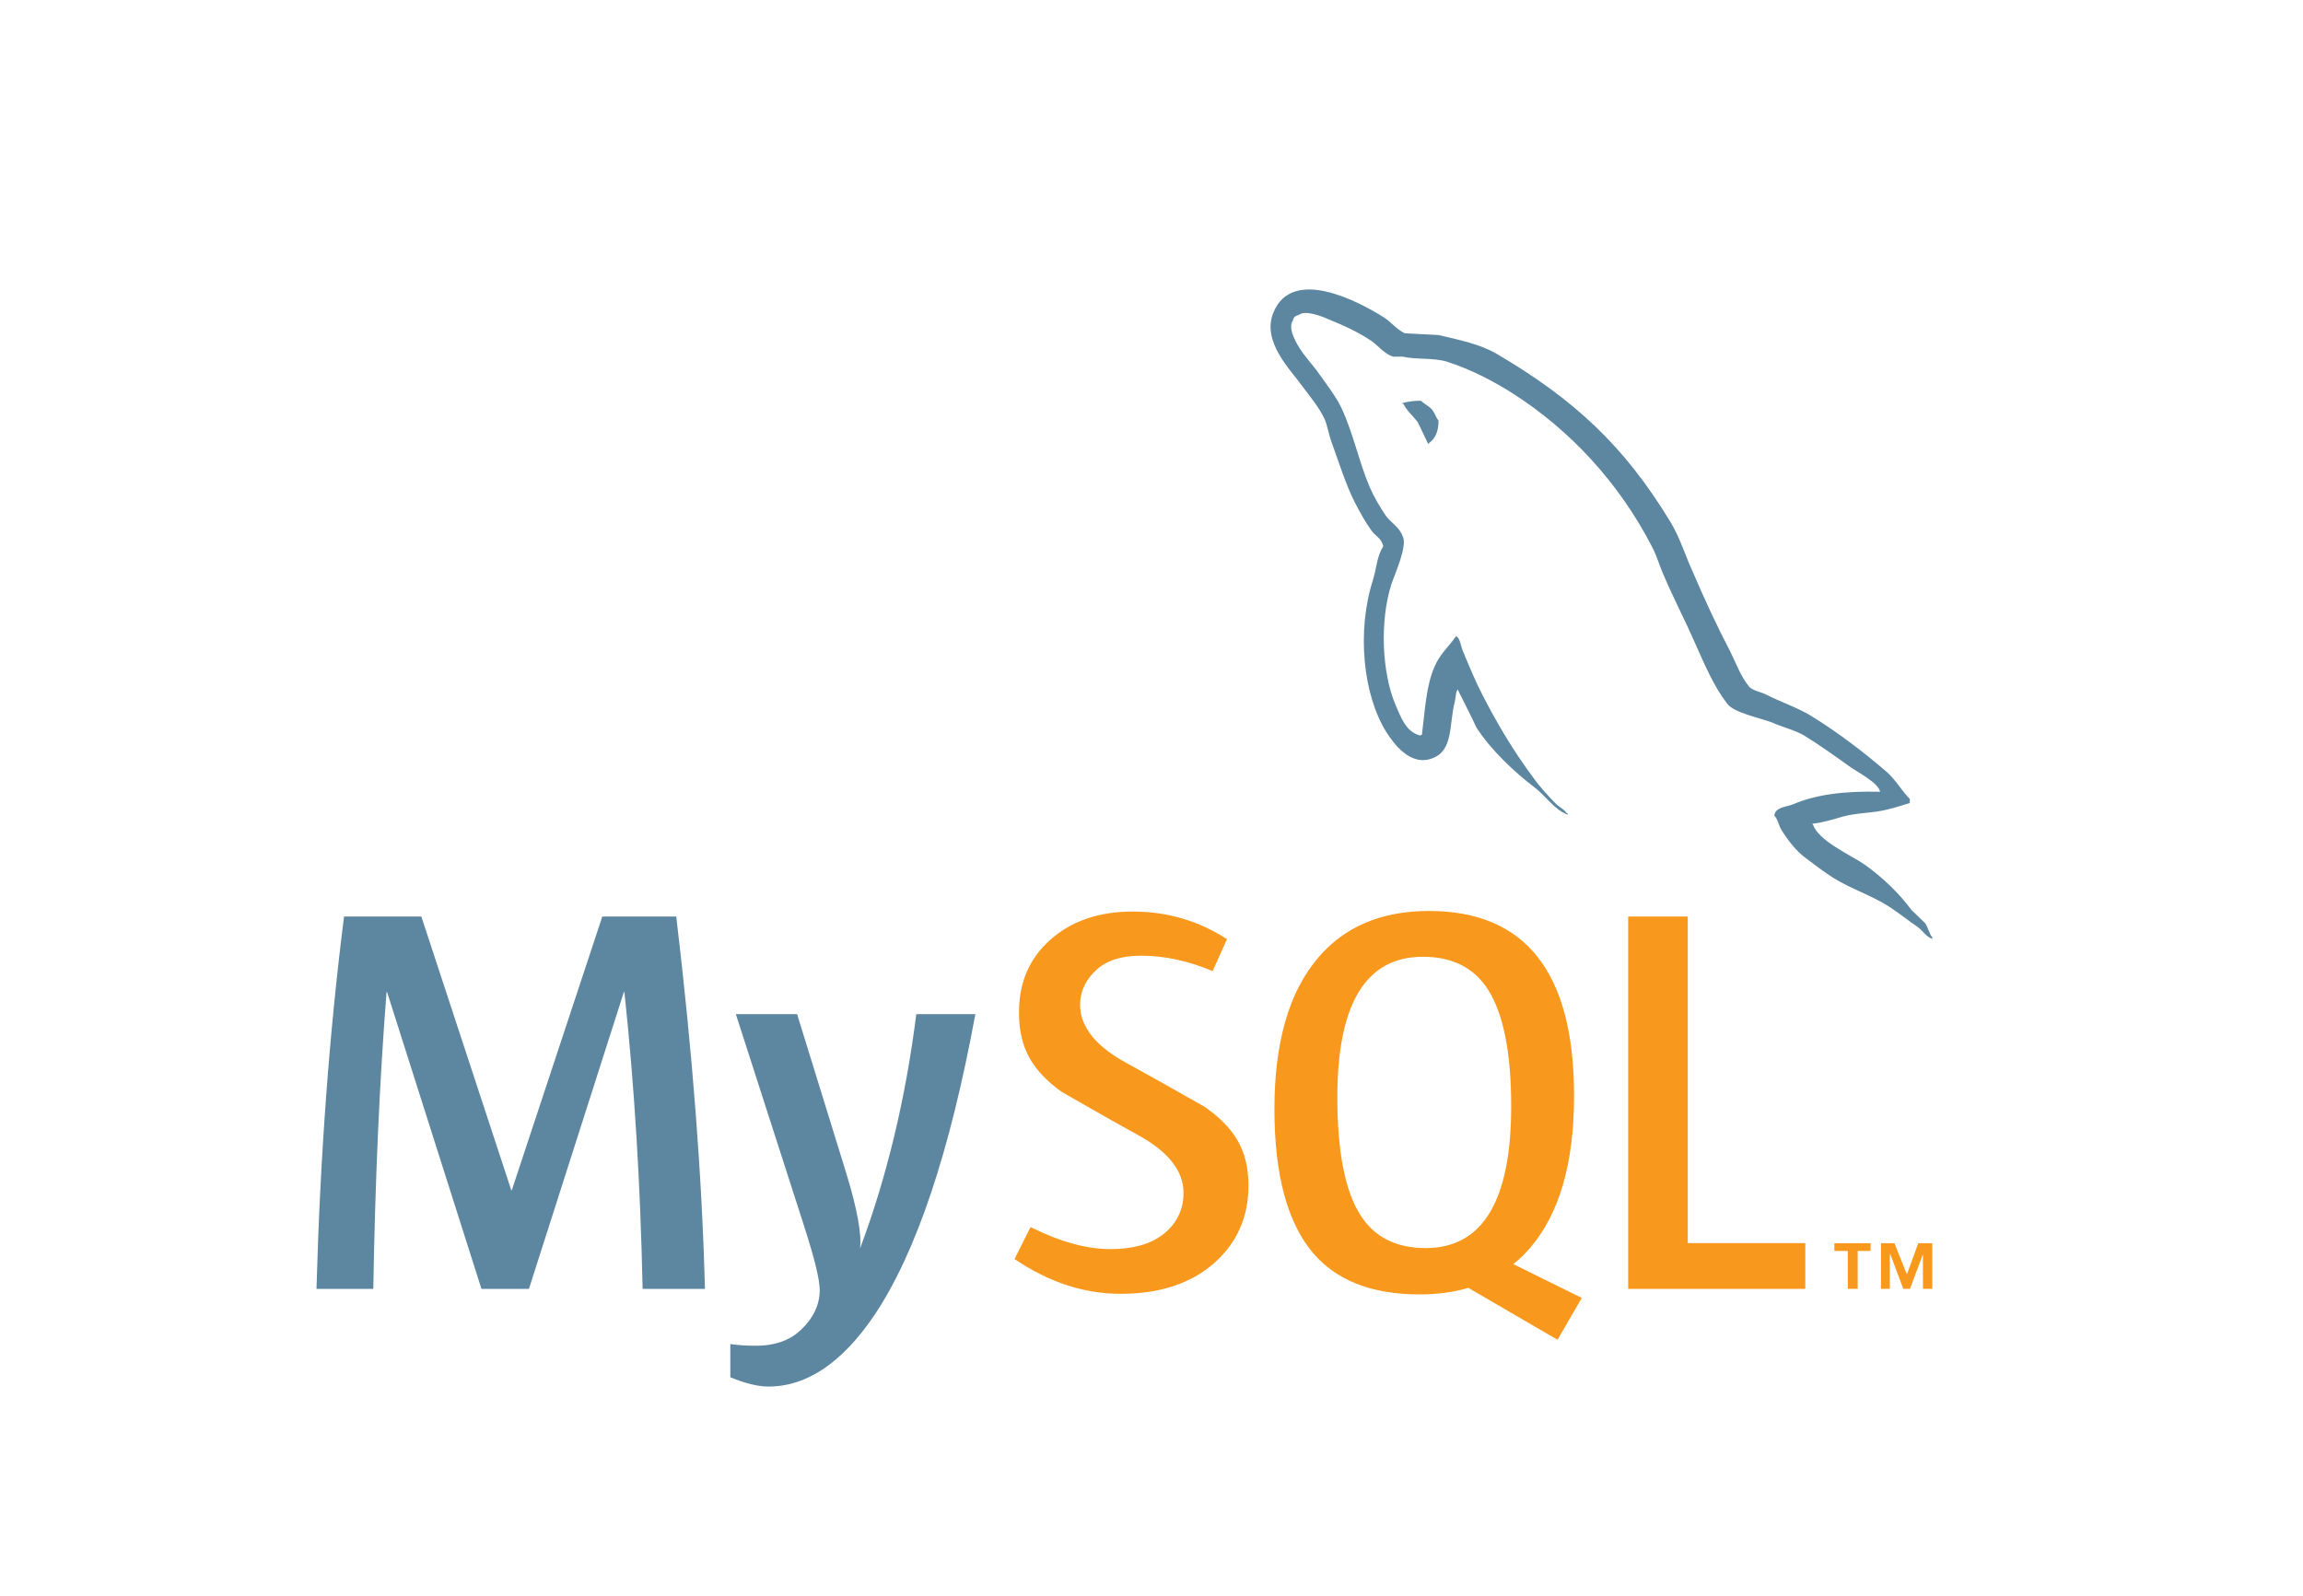
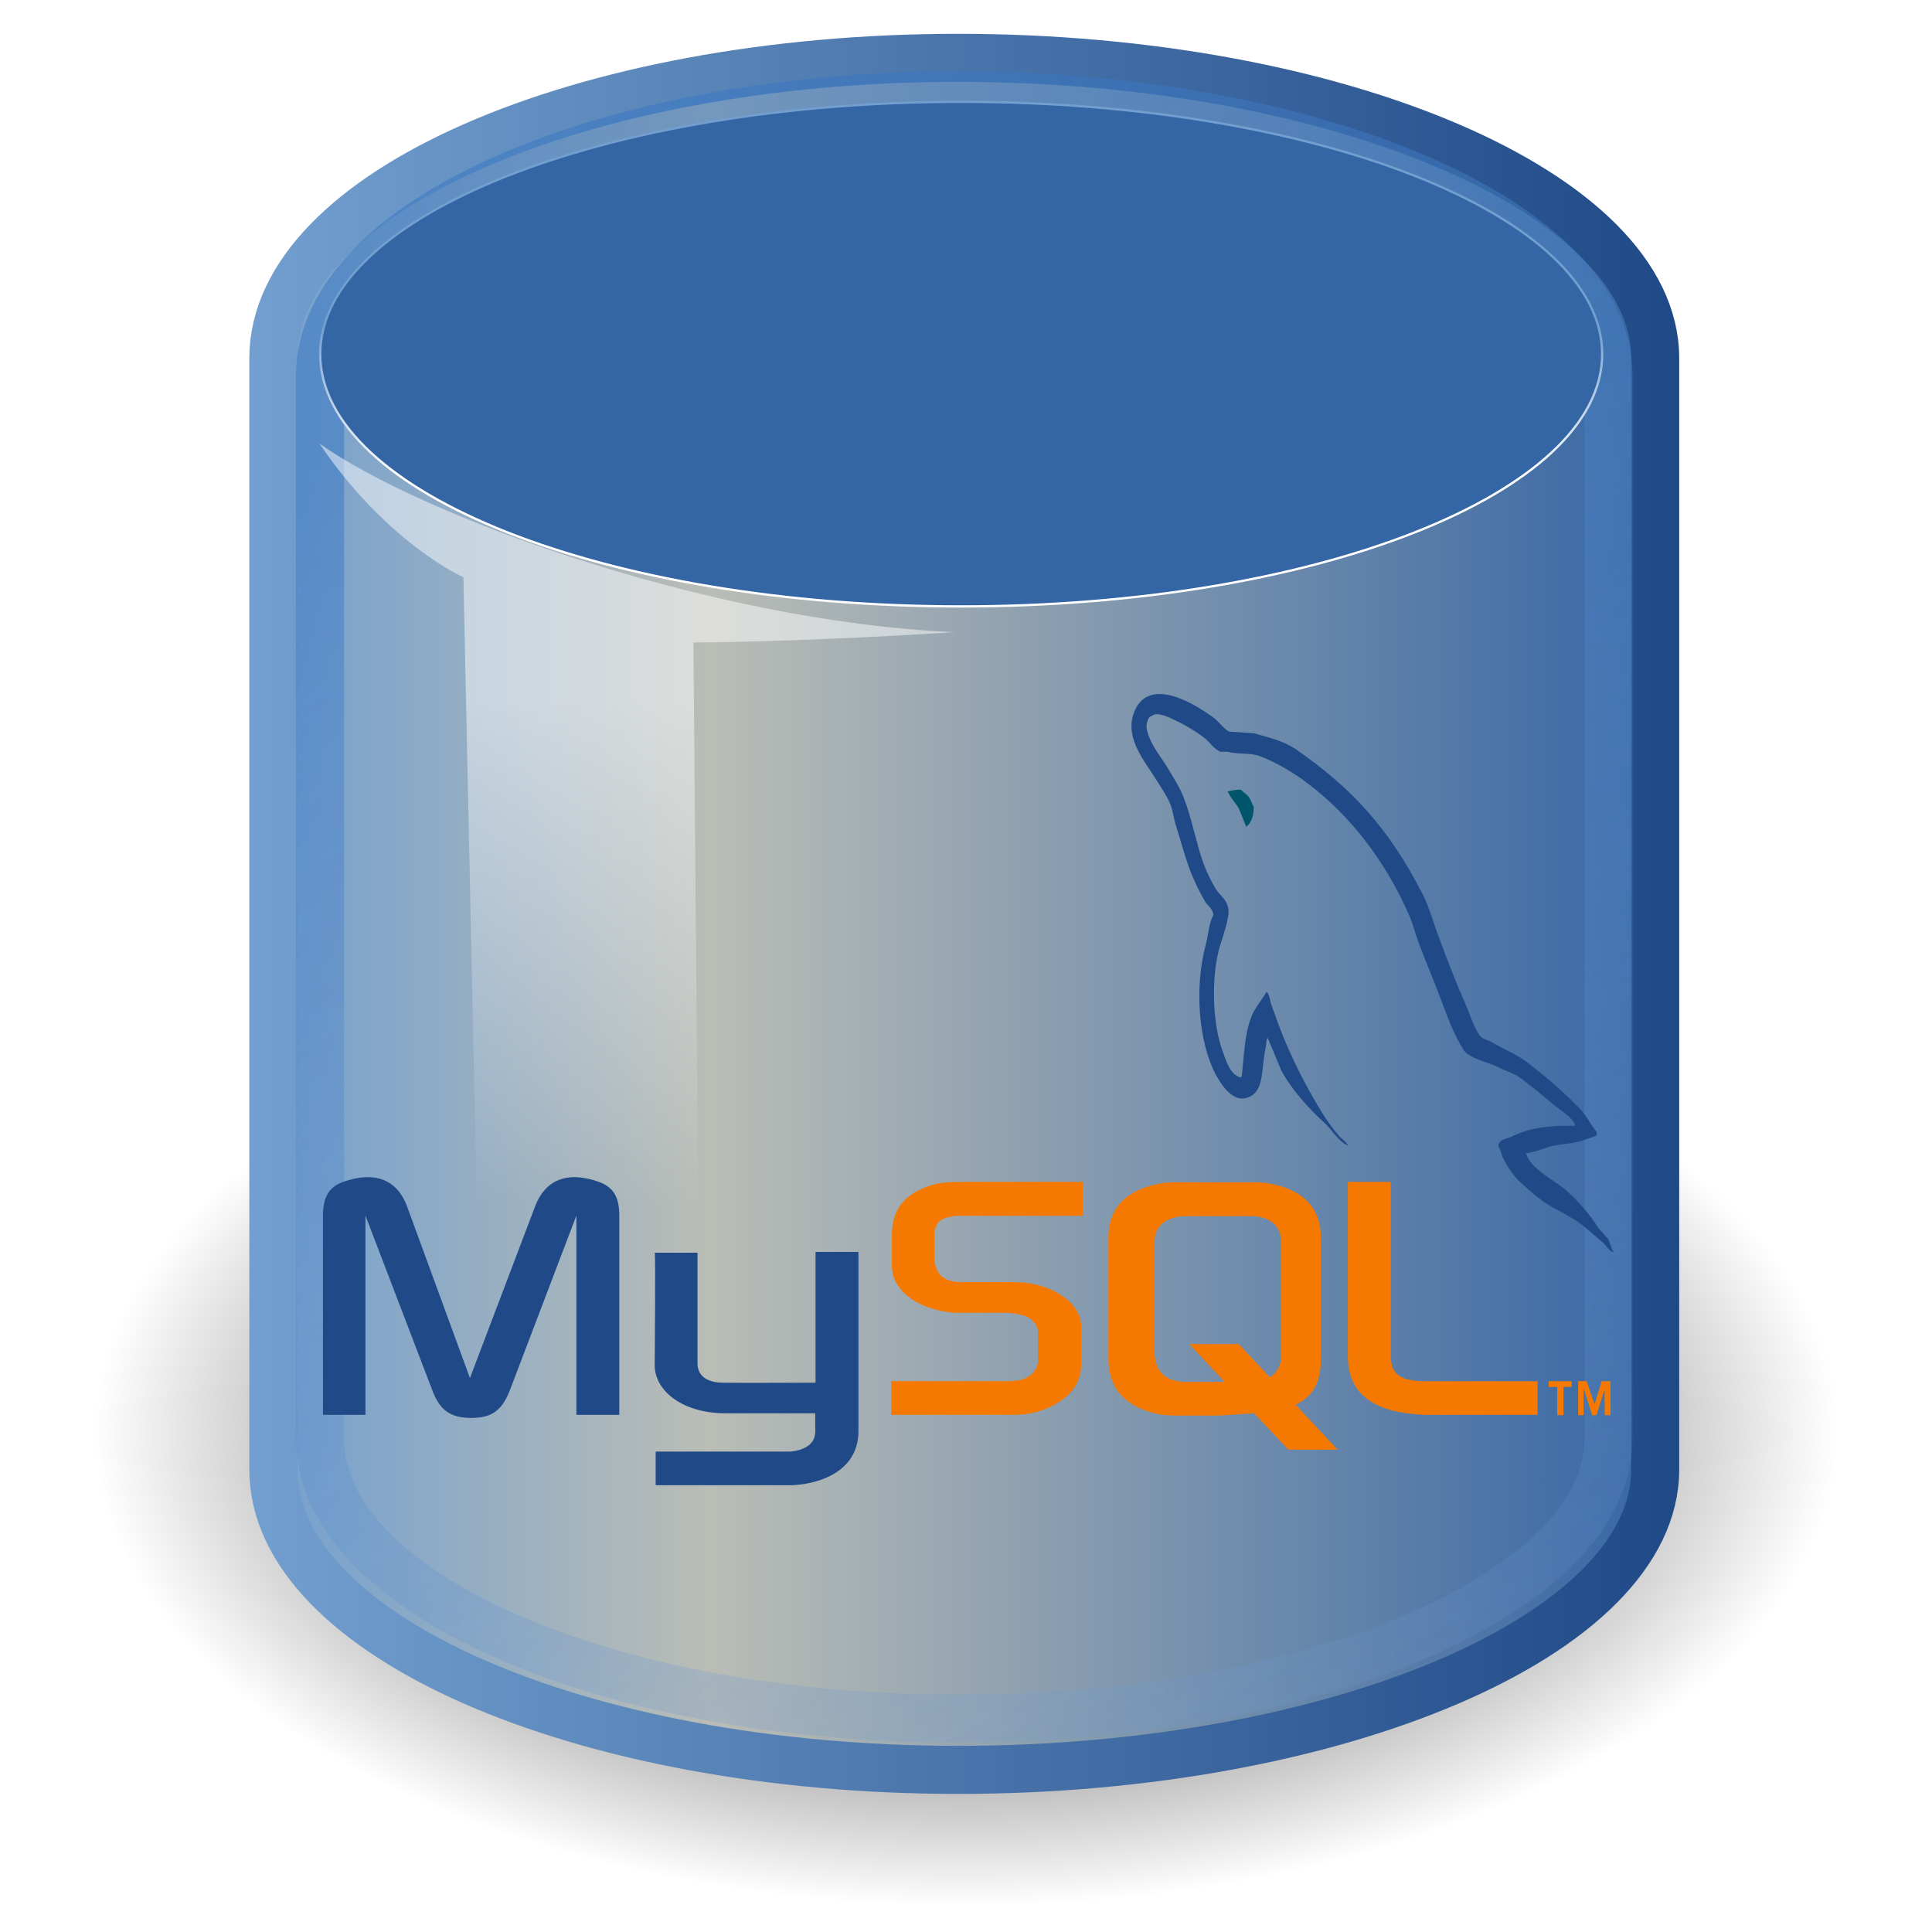
- <svg xmlns="http://www.w3.org/2000/svg" width="2500" height="1733" viewBox="-18.458 6.58 191.151 132.49">
-   <path d="M-18.458 6.58h191.151v132.49H-18.458V6.58z" fill="none" />
-   <path d="M40.054 113.583h-5.175c-.183-8.735-.687-16.947-1.511-24.642h-.046l-7.879 24.642h-3.94l-7.832-24.642h-.045c-.581 7.388-.947 15.602-1.099 24.642H7.81c.304-10.993 1.068-21.299 2.289-30.919h6.414l7.465 22.719h.046l7.511-22.719h6.137c1.344 11.268 2.138 21.575 2.382 30.919M62.497 90.771c-2.107 11.434-4.887 19.742-8.337 24.928-2.688 3.992-5.633 5.99-8.84 5.99-.855 0-1.91-.258-3.16-.77v-2.757c.611.088 1.328.138 2.152.138 1.498 0 2.702-.412 3.62-1.238 1.098-1.006 1.647-2.137 1.647-3.388 0-.858-.428-2.612-1.282-5.268L42.618 90.77h5.084l4.076 13.19c.916 2.995 1.298 5.086 1.145 6.277 2.229-5.953 3.786-12.444 4.673-19.468h4.901v.002z" fill="#5d87a1" />
-   <path d="M131.382 113.583h-14.7V82.664h4.945v27.113h9.755v3.806zM112.834 114.33l-5.684-2.805c.504-.414.986-.862 1.42-1.381 2.416-2.838 3.621-7.035 3.621-12.594 0-10.229-4.014-15.346-12.045-15.346-3.938 0-7.01 1.298-9.207 3.895-2.414 2.84-3.619 7.022-3.619 12.551 0 5.435 1.068 9.422 3.205 11.951 1.955 2.291 4.902 3.438 8.843 3.438 1.47 0 2.819-.18 4.048-.543l7.4 4.308 2.018-3.474zm-18.413-6.934c-1.252-2.014-1.878-5.248-1.878-9.707 0-7.785 2.365-11.682 7.1-11.682 2.475 0 4.289.932 5.449 2.792 1.25 2.017 1.879 5.222 1.879 9.619 0 7.849-2.367 11.774-7.099 11.774-2.476.001-4.29-.928-5.451-2.796M85.165 105.013c0 2.622-.962 4.773-2.884 6.458-1.924 1.678-4.504 2.519-7.737 2.519-3.024 0-5.956-.966-8.794-2.888l1.329-2.655c2.442 1.223 4.653 1.831 6.638 1.831 1.863 0 3.319-.413 4.375-1.232 1.055-.822 1.684-1.975 1.684-3.433 0-1.837-1.281-3.407-3.631-4.722-2.167-1.19-6.501-3.678-6.501-3.678-2.349-1.712-3.525-3.55-3.525-6.578 0-2.506.877-4.529 2.632-6.068 1.757-1.545 4.024-2.315 6.803-2.315 2.87 0 5.479.769 7.829 2.291l-1.192 2.656c-2.01-.854-3.994-1.281-5.951-1.281-1.585 0-2.809.381-3.66 1.146-.858.762-1.387 1.737-1.387 2.933 0 1.828 1.308 3.418 3.722 4.759 2.196 1.192 6.638 3.723 6.638 3.723 2.409 1.709 3.612 3.53 3.612 6.534" fill="#f8981d" />
-   <path d="M137.59 72.308c-2.99-.076-5.305.225-7.248 1.047-.561.224-1.453.224-1.531.933.303.3.338.784.601 1.198.448.747 1.229 1.752 1.942 2.276.783.6 1.569 1.194 2.393 1.717 1.453.899 3.1 1.422 4.516 2.318.825.521 1.645 1.195 2.471 1.756.406.299.666.784 1.193.971v-.114c-.264-.336-.339-.822-.598-1.196l-1.122-1.082c-1.084-1.456-2.431-2.727-3.884-3.771-1.196-.824-3.812-1.944-4.297-3.322l-.076-.076c.822-.077 1.797-.375 2.578-.604 1.271-.335 2.43-.259 3.734-.594.6-.15 1.195-.338 1.797-.523v-.337c-.676-.673-1.158-1.567-1.869-2.203-1.902-1.643-3.998-3.25-6.164-4.595-1.16-.749-2.652-1.231-3.887-1.868-.445-.225-1.195-.336-1.457-.71-.67-.822-1.047-1.904-1.533-2.877-1.08-2.053-2.129-4.331-3.061-6.502-.674-1.456-1.084-2.91-1.906-4.257-3.85-6.35-8.031-10.196-14.457-13.971-1.381-.786-3.024-1.121-4.779-1.533l-2.803-.148c-.598-.262-1.197-.973-1.719-1.309-2.132-1.344-7.621-4.257-9.189-.411-1.01 2.431 1.494 4.821 2.354 6.054.635.856 1.458 1.83 1.902 2.802.263.635.337 1.309.6 1.98.598 1.644 1.157 3.473 1.943 5.007.41.782.857 1.604 1.381 2.312.3.414.822.597.936 1.272-.521.744-.562 1.867-.861 2.801-1.344 4.221-.819 9.45 1.086 12.552.596.934 2.018 2.99 3.92 2.202 1.684-.672 1.311-2.801 1.795-4.668.111-.451.038-.747.262-1.043v.073c.521 1.045 1.047 2.052 1.53 3.1 1.159 1.829 3.177 3.735 4.858 5.002.895.676 1.604 1.832 2.725 2.245V74.1h-.074c-.227-.335-.559-.485-.857-.745-.674-.673-1.42-1.495-1.943-2.241-1.566-2.093-2.952-4.41-4.182-6.801-.602-1.16-1.121-2.428-1.606-3.586-.226-.447-.226-1.121-.601-1.346-.562.821-1.381 1.532-1.791 2.538-.711 1.609-.785 3.588-1.049 5.646l-.147.072c-1.19-.299-1.604-1.53-2.056-2.575-1.119-2.654-1.307-6.914-.336-9.976.26-.783 1.385-3.249.936-3.995-.225-.715-.973-1.122-1.383-1.685-.482-.708-1.01-1.604-1.346-2.39-.896-2.091-1.347-4.408-2.312-6.498-.451-.974-1.234-1.982-1.868-2.879-.712-1.008-1.495-1.718-2.058-2.913-.186-.411-.447-1.083-.148-1.53.073-.3.225-.412.523-.487.484-.409 1.867.111 2.352.336 1.385.56 2.543 1.083 3.699 1.867.523.375 1.084 1.085 1.755 1.272h.786c1.193.26 2.538.072 3.661.41 1.979.636 3.772 1.569 5.38 2.576 4.893 3.103 8.928 7.512 11.652 12.778.447.858.637 1.644 1.045 2.539.787 1.832 1.76 3.7 2.541 5.493.785 1.755 1.533 3.547 2.654 5.005.559.784 2.805 1.195 3.812 1.606.745.335 1.905.633 2.577 1.044 1.271.783 2.537 1.682 3.732 2.543.595.448 2.465 1.382 2.576 2.13M99.484 39.844a5.82 5.82 0 0 0-1.529.188v.075h.072c.301.597.824 1.011 1.197 1.532.301.599.562 1.193.857 1.791l.072-.074c.527-.373.789-.971.789-1.868-.227-.264-.262-.522-.451-.784-.22-.374-.705-.56-1.007-.86" fill="#5d87a1" />
-   <path d="M141.148 113.578h.774v-3.788h-1.161l-.947 2.585-1.029-2.585h-1.118v3.788h.731v-2.882h.041l1.078 2.882h.557l1.074-2.882v2.882zm-6.235 0h.819v-3.146h1.072v-.643h-3.008v.643h1.115l.002 3.146z" fill="#f8981d" />
+ <svg xmlns="http://www.w3.org/2000/svg" id="Layer_1" data-name="Layer 1" viewBox="0 0 850 850">
+   <defs>
+     <radialGradient id="radial-gradient" cx="-168.16" cy="875.59" r="17.14" gradientTransform="matrix(22.39, 0, 0, -12.17, 4125.37, 11401.97)" gradientUnits="userSpaceOnUse">
+       <stop offset="0" />
+       <stop offset="1" stop-opacity="0" />
+     </radialGradient>
+     <linearGradient id="linear-gradient" x1="-182.19" y1="891.59" x2="-152.67" y2="891.59" gradientTransform="matrix(21.14, 0, 0, -21.14, 3899.28, 19368.76)" gradientUnits="userSpaceOnUse">
+       <stop offset="0" stop-color="#729fcf" />
+       <stop offset="0.32" stop-color="#babdb6" />
+       <stop offset="1" stop-color="#3465a4" />
+     </linearGradient>
+     <linearGradient id="linear-gradient-2" x1="71.14" y1="384.44" x2="769.1" y2="384.44" gradientTransform="matrix(0.9, 0, 0, -1.11, -19.31, 944.44)" gradientUnits="userSpaceOnUse">
+       <stop offset="0" stop-color="#729fcf" />
+       <stop offset="1" stop-color="#204a87" />
+     </linearGradient>
+     <linearGradient id="linear-gradient-3" x1="-173.72" y1="904.6" x2="-152.92" y2="862.03" gradientTransform="matrix(21.14, 0, 0, -21.14, 3899.28, 19368.76)" gradientUnits="userSpaceOnUse">
+       <stop offset="0" stop-color="#3977c3" />
+       <stop offset="1" stop-color="#89aedc" stop-opacity="0" />
+     </linearGradient>
+     <linearGradient id="linear-gradient-4" x1="-167.84" y1="901.61" x2="-167.84" y2="904.85" gradientTransform="matrix(21.93, 0, 0, -20.18, 4038.84, 18518.77)" gradientUnits="userSpaceOnUse">
+       <stop offset="0" stop-color="#fff" />
+       <stop offset="1" stop-color="#729fcf" />
+     </linearGradient>
+     <linearGradient id="linear-gradient-5" x1="-174.19" y1="898.78" x2="-174.48" y2="888.28" gradientTransform="matrix(21.14, 0, 0, -21.14, 3896.26, 19424.64)" gradientUnits="userSpaceOnUse">
+       <stop offset="0" stop-color="#fff" />
+       <stop offset="1" stop-color="#fff" stop-opacity="0" />
+     </linearGradient>
+   </defs>
+   <path d="M744.75,745.61C744.76,860.84,573,954.25,361,954.25S-22.73,860.85-22.74,745.63v0C-22.75,630.38,149.05,537,361,537s383.75,93.4,383.76,208.63Z" transform="translate(64.88 -115.86)" style="fill:url(#radial-gradient)" />
+   <path d="M356.67,141.31c-166.17,0-301.29,59.26-301.29,132.15V762.39c0,72.89,135.12,132.14,301.29,132.14s306.66-59.25,306.66-132.14V273.46c0-72.89-140.49-132.15-306.66-132.15Z" transform="translate(64.88 -115.86)" style="stroke-miterlimit:10;stroke-width:21.143px;fill:url(#linear-gradient);stroke:url(#linear-gradient-2)" />
+   <path d="M356.85,157.79C201.92,157.79,75.94,213,75.94,281V748.81c0,68,126,123.2,280.91,123.2s285.92-55.24,285.92-123.2V281C642.77,213,511.78,157.79,356.85,157.79Z" transform="translate(64.88 -115.86)" style="fill:none;stroke-miterlimit:10;stroke-width:21.143px;opacity:0.544;isolation:isolate;stroke:url(#linear-gradient-3)" />
+   <path d="M640,271.66c0,61.31-126.24,111-282,111S76,333,76,271.66s126.25-111,282-111S640,210.35,640,271.66Z" transform="translate(64.88 -115.86)" style="fill:#3465a4;stroke-miterlimit:10;stroke-width:1.005px;stroke:url(#linear-gradient-4)" />
+   <path d="M139,369.83l7.55,354.89,96.65,27.19-3-353.39S284,398.52,355,394c-110.28-4.93-236.45-52.32-279.39-83.06,30,44.23,63.43,58.9,63.43,58.9Z" transform="translate(64.88 -115.86)" style="opacity:0.494;isolation:isolate;fill:url(#linear-gradient-5)" />
+   <path d="M77.16,738.33H95.9V650.67l29.25,76.42c3.32,9.19,8.08,12.6,17.3,12.6s13.69-3.41,17.15-12.6l29.11-76.42v87.66h18.88V650.67c0-8.51-2.88-12.59-8.93-14.81-14.27-5.1-23.78-.68-28.11,10.73l-28.68,75.57L114.2,646.59C110,635.18,100.36,630.76,86,635.86c-5.91,2.22-8.79,6.3-8.79,14.81v87.66Zm146-71.32H242v48.17c-.15,2.72.72,8.85,11,9,5.33.17,40.64,0,40.93,0V666.67H312.8v78.81c0,19.4-20.32,23.65-29.83,23.82H223.59V754.5h59.52c12.11-1.53,10.67-8.68,10.67-11.07v-5.78H253.85c-18.59-.17-30.55-9.88-30.69-20.94,0-1,.43-49.36,0-49.7Zm405-55.83c-11.53-.34-20.47,1-28,4.77-2.16,1-5.62,1-5.91,4.25,1.15,1.37,1.3,3.58,2.3,5.45,1.74,3.4,4.76,8,7.5,10.38,3,2.73,6,5.45,9.22,7.83,5.62,4.09,12,6.47,17.44,10.56,3.17,2.38,6.34,5.44,9.51,8,1.59,1.36,2.6,3.57,4.62,4.42v-.51c-1-1.53-1.3-3.74-2.31-5.45-1.44-1.7-2.88-3.23-4.32-4.93a75.13,75.13,0,0,0-15-17.19c-4.61-3.75-14.7-8.85-16.58-15.15l-.28-.34c3.17-.34,6.91-1.7,9.94-2.72,4.9-1.54,9.37-1.2,14.41-2.73,2.31-.68,4.61-1.53,6.92-2.38v-1.53c-2.59-3.07-4.47-7.15-7.21-10a197.68,197.68,0,0,0-23.78-20.94c-4.46-3.4-10.23-5.62-15-8.51-1.72-1-4.61-1.53-5.62-3.23-2.59-3.75-4-8.68-5.91-13.11-4.17-9.36-8.21-19.74-11.81-29.62-2.6-6.63-4.18-13.27-7.35-19.4-14.85-28.93-31-46.46-55.78-63.66-5.33-3.57-11.67-5.1-18.45-7-3.6-.17-7.2-.51-10.8-.69-2.31-1.19-4.62-4.42-6.63-5.95-8.22-6.13-29.4-19.4-35.46-1.87-3.89,11.06,5.77,21.95,9.08,27.57,2.45,3.91,5.62,8.34,7.35,12.76,1,2.9,1.3,6,2.31,9,2.3,7.48,4.47,15.82,7.49,22.8a86.13,86.13,0,0,0,5.34,10.55c1.15,1.88,3.17,2.73,3.6,5.79-2,3.41-2.16,8.51-3.32,12.77-5.19,19.23-3.17,43.06,4.18,57.19,2.31,4.25,7.79,13.61,15.14,10,6.48-3.07,5-12.77,6.91-21.28.44-2,.15-3.4,1-4.76v.34c2,4.76,4,9.36,5.91,14.12,4.47,8.34,12.25,17,18.74,22.81,3.46,3.07,6.19,8.34,10.52,10.22v-.52h-.29c-.87-1.53-2.16-2.21-3.32-3.4A81,81,0,0,1,517,605.74a228.64,228.64,0,0,1-16.14-31c-2.31-5.28-4.33-11.06-6.2-16.34-.86-2-.86-5.11-2.31-6.13-2.16,3.75-5.33,7-6.91,11.58-2.74,7.32-3,16.34-4,25.7-.57.17-.29,0-.57.34-4.62-1.36-6.2-7-7.93-11.75-4.33-12.08-5.05-31.48-1.3-45.44,1-3.57,5.33-14.81,3.6-18.21-.86-3.24-3.74-5.11-5.33-7.66A74,74,0,0,1,464.7,496c-3.45-9.54-5.18-20.09-8.93-29.62-1.73-4.43-4.76-9-7.21-13.11-2.74-4.59-5.76-7.83-7.92-13.27-.72-1.87-1.73-4.94-.58-7a2.49,2.49,0,0,1,2-2.21c1.87-1.88,7.2.51,9.08,1.53a69.34,69.34,0,0,1,14.26,8.51c2,1.7,4.18,4.94,6.78,5.79h3c4.62,1.19,9.8.34,14.13,1.87a87,87,0,0,1,20.75,11.74c18.88,14.13,34.45,34.21,45,58.21,1.73,3.92,2.45,7.49,4,11.58,3,8.34,6.78,16.85,9.8,25,3,8,5.91,16.17,10.24,22.8,2.16,3.58,10.8,5.45,14.7,7.32,2.88,1.53,7.35,2.9,9.94,4.77,4.9,3.57,9.8,7.66,14.41,11.57,2.31,2,9.51,6.3,9.95,9.7Z" transform="translate(64.88 -115.86)" style="fill:#204a87" />
+   <path d="M481.13,463.27a19.53,19.53,0,0,0-5.91.86v.34h.29c1.16,2.72,3.17,4.59,4.61,7,1.16,2.72,2.17,5.44,3.32,8.17l.29-.34c2-1.71,3-4.43,3-8.51-.86-1.2-1-2.39-1.73-3.58-.86-1.7-2.73-2.55-3.89-3.92Z" transform="translate(64.88 -115.86)" style="fill:#00546b" />
+   <path d="M327.21,738.33H381.4a35.86,35.86,0,0,0,17.3-4.26c8.21-4.42,12.1-10.38,12.1-18.21V699.52c0-6.3-4.47-12.25-13.4-16.34a40.76,40.76,0,0,0-16-3.23H358.63c-7.64,0-11.24-2.73-12.25-8.68a10.1,10.1,0,0,1-.14-2v-10a9.21,9.21,0,0,1,.14-1.87c1-4.6,3-5.79,9.66-6.64h55.48V635.86H358.77c-7.63,0-11.67.51-15.27,1.88-11.1,4.08-16,10.55-16,22v12.94c0,10,9.51,18.55,25.65,20.59,1.73.17,3.61.17,5.48.17h19.46a7.47,7.47,0,0,1,2,.17c5.91.68,8.51,1.87,10.24,4.43a5.68,5.68,0,0,1,1.44,4.08V715a8,8,0,0,1-2.6,5.28,12.09,12.09,0,0,1-8.07,3.06c-.72,0-1.15.17-1.87.17h-52v14.81Zm200.91-25.7c0,15.14,9.65,23.65,29,25.36,1.87.17,3.6.34,5.47.34h49V723.52H562.13c-11,0-15.13-3.23-15.13-11.06v-76.6H528.12v76.77Zm-105.36.68V660.54c0-13.44,8.07-21.61,23.78-24.17,1.73-.17,3.46-.34,5-.34h35.74c1.88,0,3.46.17,5.33.34,15.71,2.56,23.64,10.73,23.64,24.17v52.77c0,10.89-3.32,16.68-11.1,20.59l18.45,19.74H501.89l-15-16-15.13,1H451.59A37.41,37.41,0,0,1,440.64,737c-12-3.91-17.88-11.4-17.88-23.65Zm20.32-1.2a14.92,14.92,0,0,0,.44,2.22c1,6.13,5.91,9.53,13.4,9.53h17l-15.57-16.68h21.76l13.7,14.64a10.56,10.56,0,0,0,4.75-7.15,11,11,0,0,0,.15-2.21V661.9a9.35,9.35,0,0,0-.15-2c-1-5.78-5.91-9-13.26-9H456.92c-8.36,0-13.84,4.26-13.84,11.06v50.21ZM620.21,738.5H623V726.07h3.6v-2.55H616.46v2.55h3.75Zm20.9,0h2.59v-15h-3.89l-3.17,10.21-3.46-10.21h-3.75v15h2.45V727.09H632l3.6,11.41h1.88l3.6-11.41Z" transform="translate(64.88 -115.86)" style="fill:#f57900" />
+   <path d="M-64.88,115.86h850v850h-850Z" transform="translate(64.88 -115.86)" style="fill:none" />
</svg>
